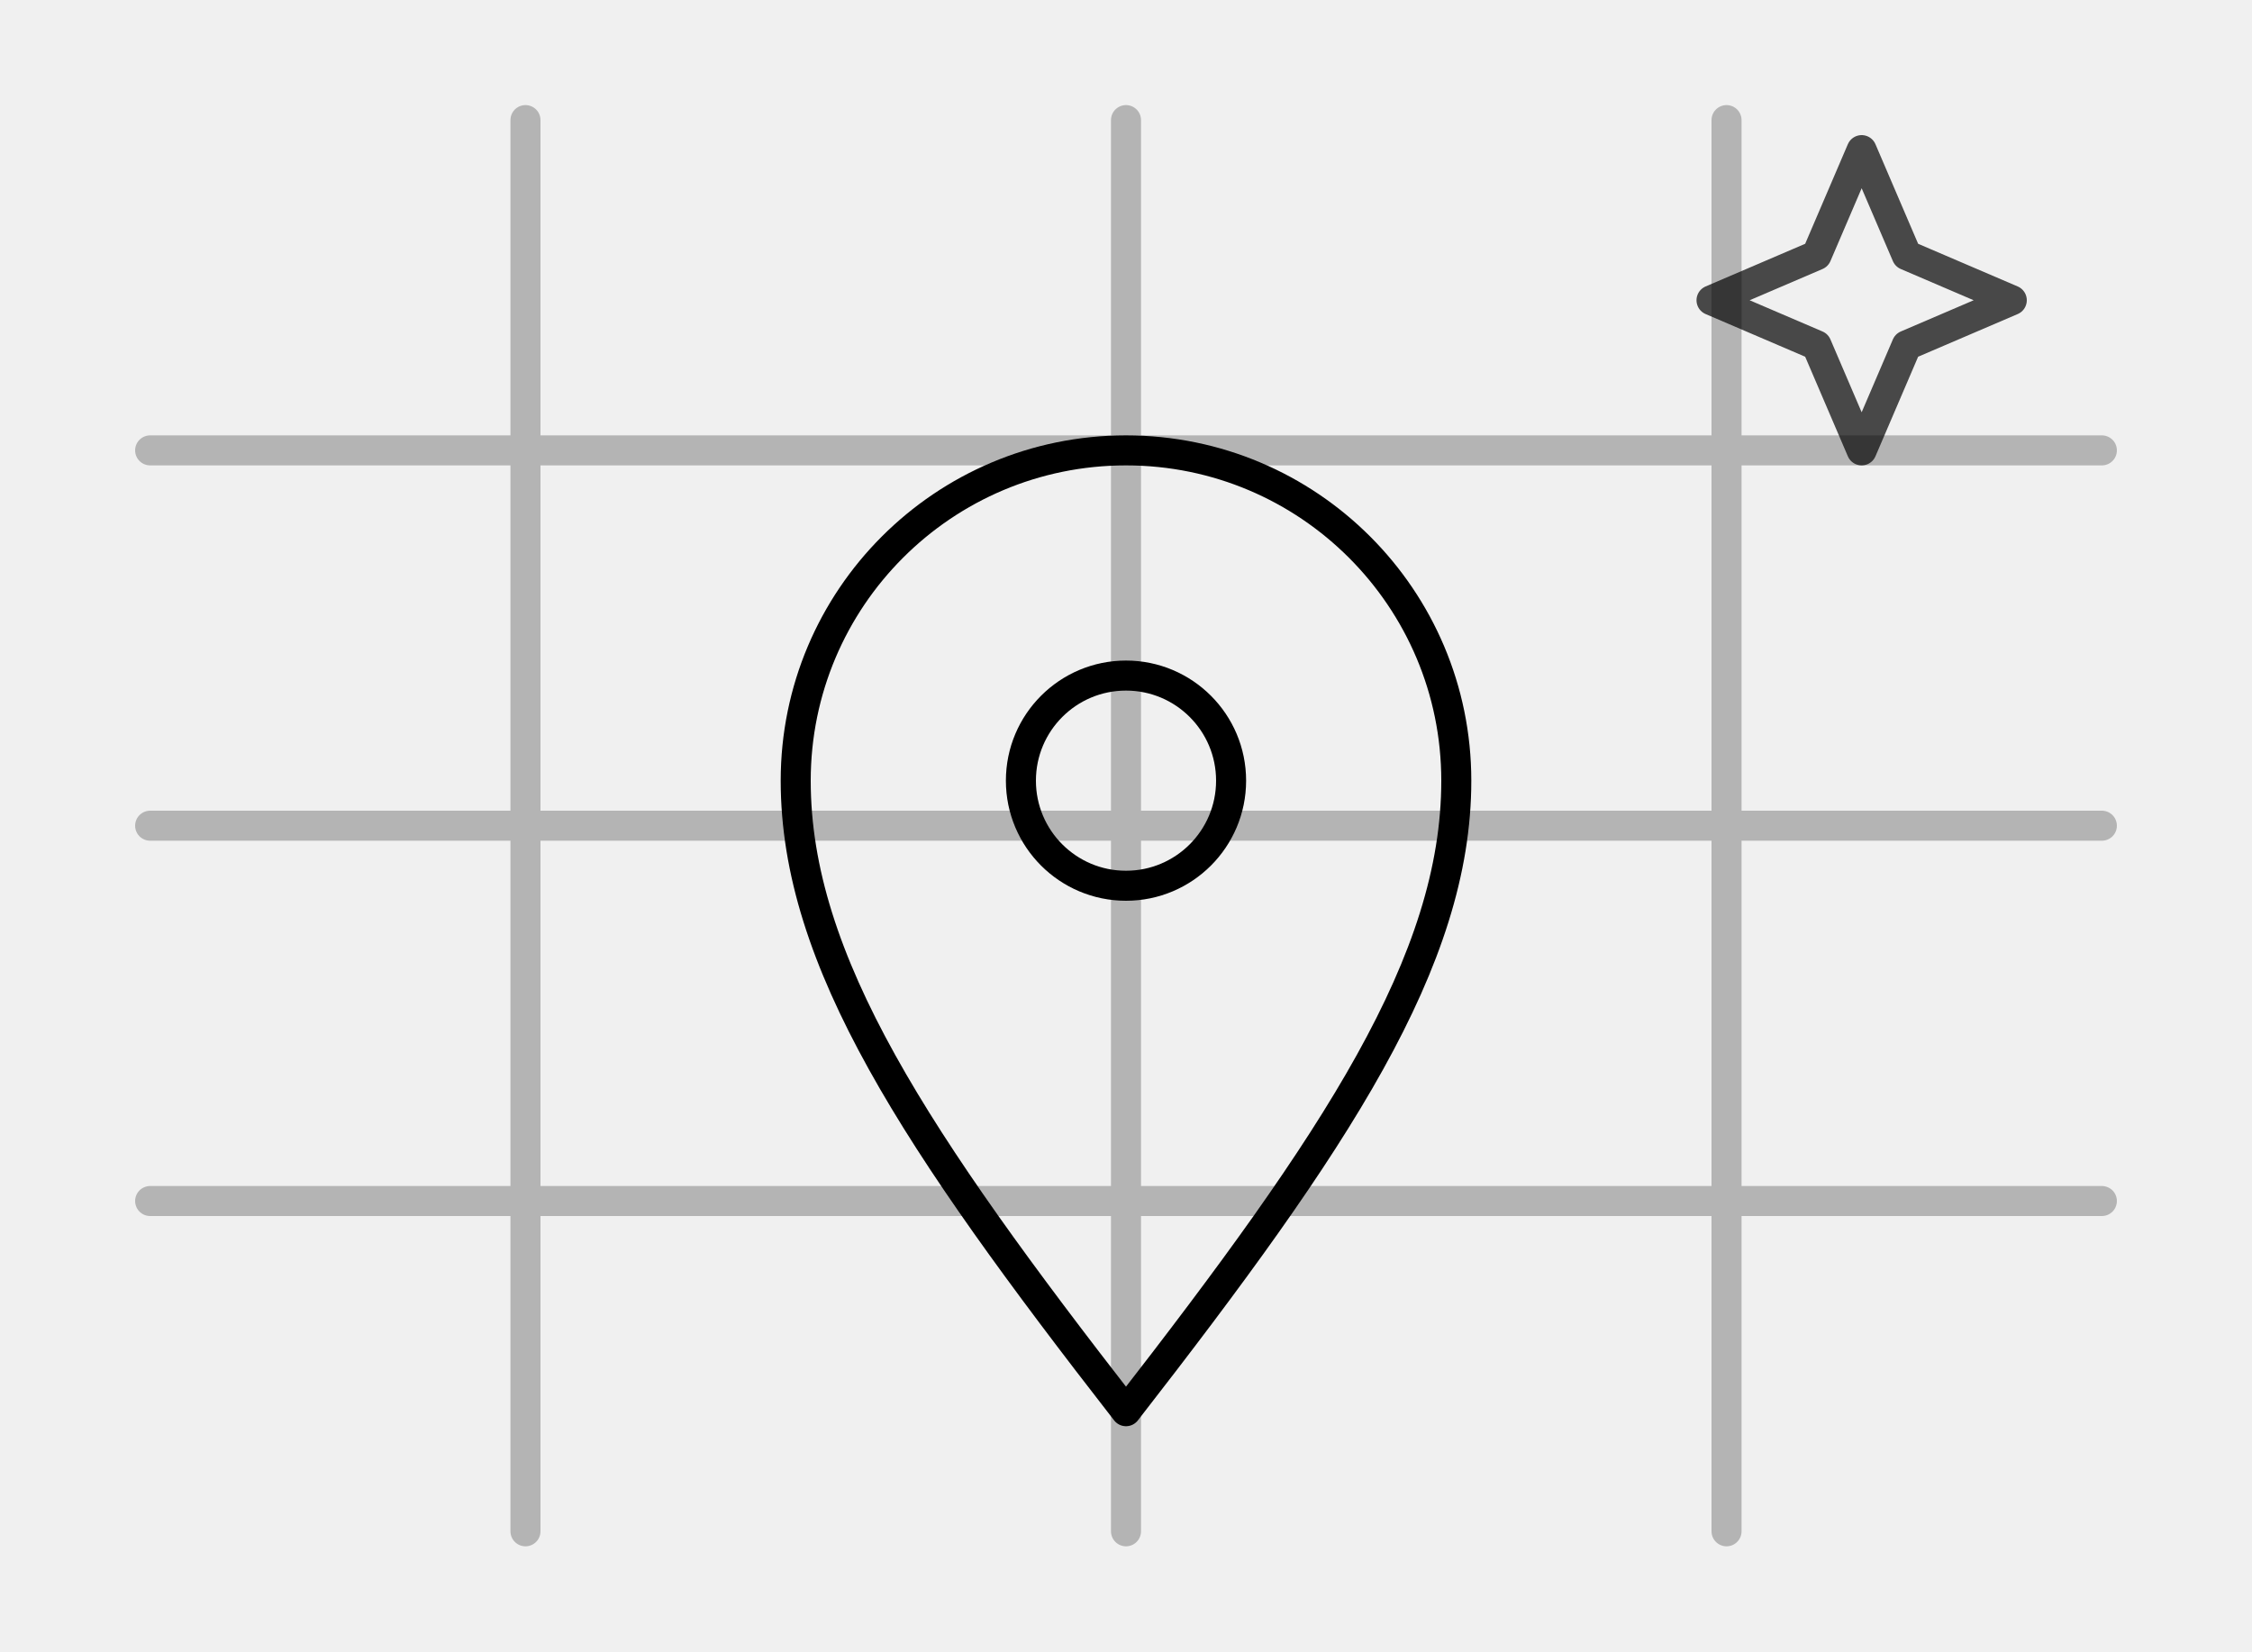
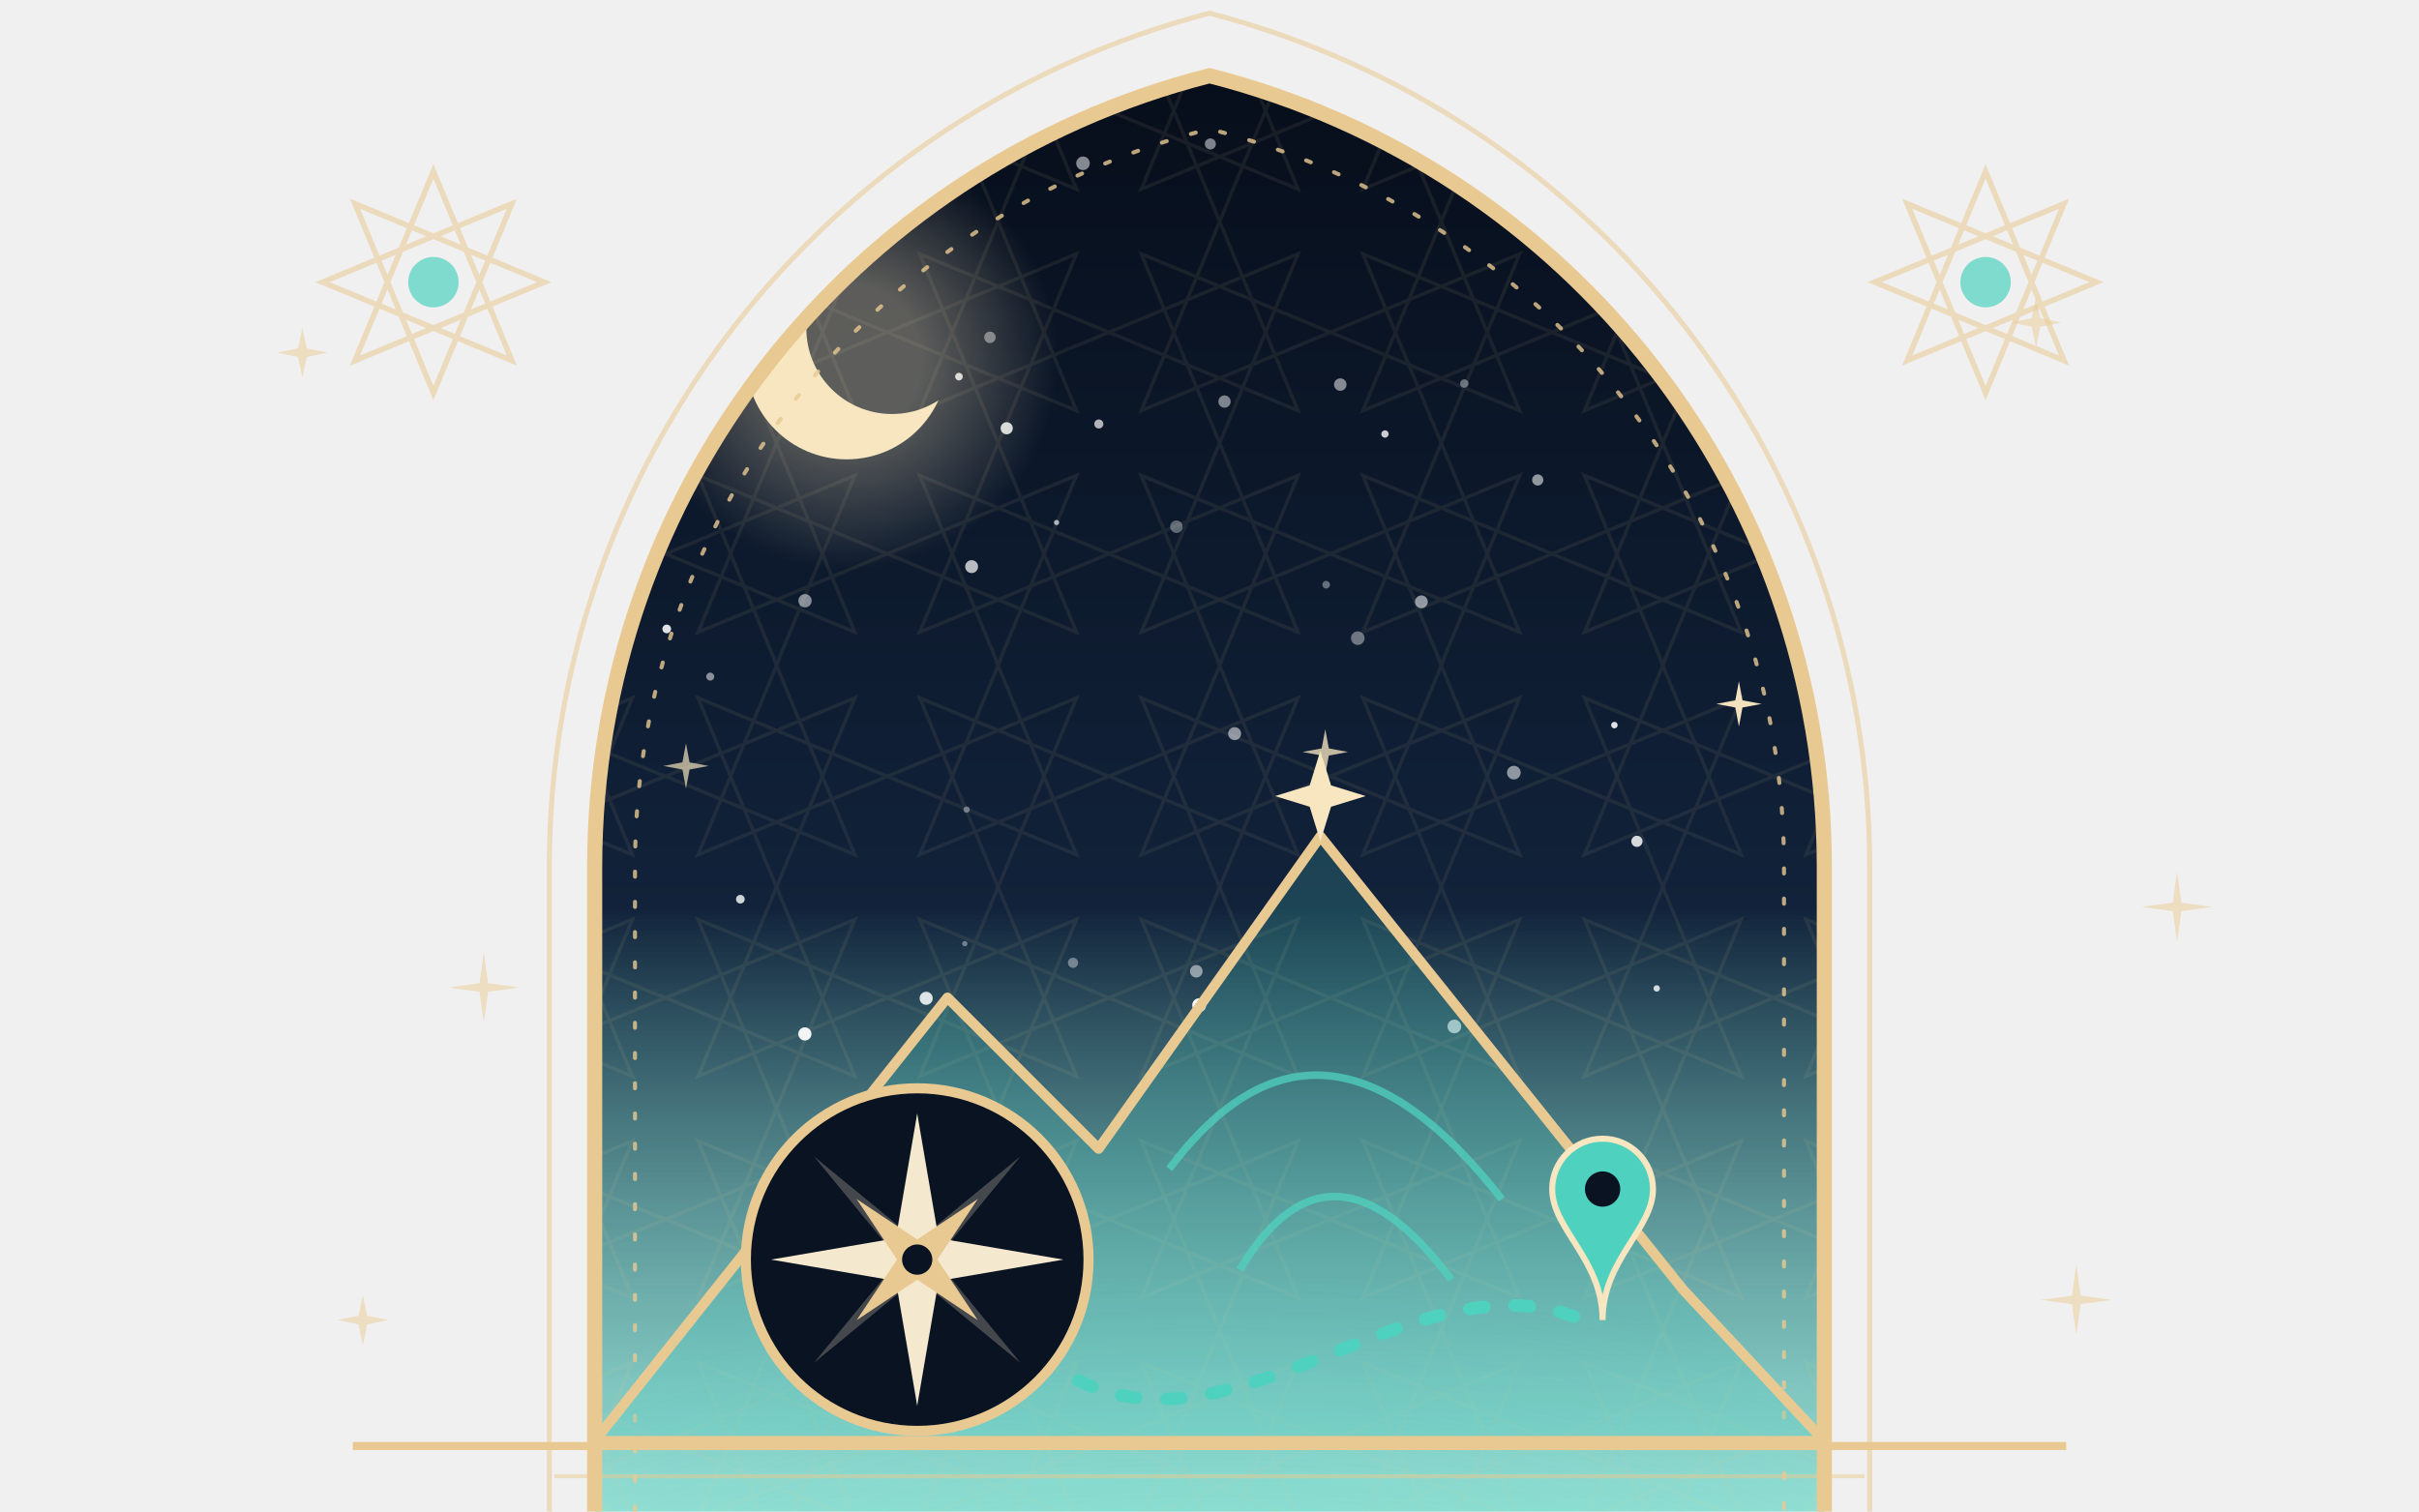
- <svg xmlns="http://www.w3.org/2000/svg" viewBox="0 0 150 110" fill="none" stroke="currentColor" stroke-width="2" stroke-linecap="round" stroke-linejoin="round" aria-hidden="true">
-   <path d="M10 30h130M10 55h130M10 80h130M35 8v94M75 8v94M115 8v94" opacity=".25" />
-   <path d="M75 94c-14-18-22-30-22-42a22 22 0 0 1 44 0c0 12-8 24-22 42Z" />
-   <circle cx="75" cy="52" r="7" />
-   <path d="M124 10l3 7 7 3-7 3-3 7-3-7-7-3 7-3Z" opacity=".7" />
+ <svg xmlns="http://www.w3.org/2000/svg" viewBox="0 0 480 300" aria-hidden="true">
+   <defs>
+     <linearGradient id="sky" x1="0" y1="0" x2="0" y2="1">
+       <stop offset="0" stop-color="#060c18" />
+       <stop offset=".6" stop-color="#11223a" />
+       <stop offset="1" stop-color="#4fd1bf" stop-opacity=".55" />
+     </linearGradient>
+     <radialGradient id="glow" cx=".5" cy=".85" r=".55">
+       <stop offset="0" stop-color="#4fd1bf" stop-opacity=".5" />
+       <stop offset="1" stop-color="#4fd1bf" stop-opacity="0" />
+     </radialGradient>
+     <radialGradient id="glowSoft">
+       <stop offset="0" stop-color="#f7e6c0" stop-opacity=".22" />
+       <stop offset="1" stop-color="#f7e6c0" stop-opacity="0" />
+     </radialGradient>
+     <radialGradient id="lightGlow">
+       <stop offset="0" stop-color="#f7e6c0" stop-opacity=".55" />
+       <stop offset=".45" stop-color="#e9c992" stop-opacity=".18" />
+       <stop offset="1" stop-color="#e9c992" stop-opacity="0" />
+     </radialGradient>
+     <radialGradient id="lamp" cx=".5" cy=".55" r=".6">
+       <stop offset="0" stop-color="#fffbea" />
+       <stop offset=".5" stop-color="#f7e6c0" />
+       <stop offset="1" stop-color="#e9c992" stop-opacity=".6" />
+     </radialGradient>
+     <radialGradient id="moonHalo">
+       <stop offset=".35" stop-color="#f7e6c0" stop-opacity=".35" />
+       <stop offset="1" stop-color="#f7e6c0" stop-opacity="0" />
+     </radialGradient>
+     <pattern id="lat" width="44" height="44" patternUnits="userSpaceOnUse">
+       <path d="M22 0L37.56 37.56L0 22L37.56 6.44L22 44L6.44 6.44L44 22L6.44 37.56Z" fill="none" stroke="#e9c992" stroke-width=".7" />
+     </pattern>
+     <clipPath id="win">
+       <path d="M118 300L118 172A162 162 0 0 1 240 15.02A162 162 0 0 1 362 172L362 300Z" />
+     </clipPath>
+     <mask id="cres">
+       <rect width="480" height="300" fill="#fff" />
+       <circle cx="177" cy="65.17" r="17" fill="#000" />
+     </mask>
+   </defs>
+   <style>.g{stroke:#e9c992;stroke-width:2;stroke-linejoin:round}.t{fill:none;stroke:#e9c992;stroke-width:1.2}.gf{fill:#e9c992}.hl{fill:none;stroke:#4fd1bf;stroke-width:1.8;stroke-linecap:round;opacity:.85}</style>
+   <path d="M60 65L60.85 69.15L65 70L60.85 70.85L60 75L59.15 70.85L55 70L59.15 69.15Z" fill="#e9c992" opacity=".5" />
+   <path d="M96 189L96.85 195.15L103 196L96.85 196.85L96 203L95.15 196.85L89 196L95.15 195.15Z" fill="#e9c992" opacity=".5" />
+   <path d="M404 59L404.85 63.15L409 64L404.85 64.85L404 69L403.15 64.85L399 64L403.15 63.15Z" fill="#e9c992" opacity=".5" />
+   <path d="M432 173L432.85 179.15L439 180L432.85 180.85L432 187L431.15 180.85L425 180L431.15 179.15Z" fill="#e9c992" opacity=".5" />
+   <path d="M72 257L72.85 261.15L77 262L72.85 262.85L72 267L71.15 262.85L67 262L71.15 261.15Z" fill="#e9c992" opacity=".5" />
+   <path d="M412 251L412.85 257.15L419 258L412.85 258.85L412 265L411.15 258.85L405 258L411.15 257.15Z" fill="#e9c992" opacity=".5" />
+   <path d="M86 34L101.56 71.56L64 56L101.56 40.44L86 78L70.44 40.44L108 56L70.44 71.56Z" fill="none" stroke="#e9c992" stroke-width="1.1" opacity=".55" />
+   <circle cx="86" cy="56" r="5" fill="#4fd1bf" opacity=".7" />
+   <path d="M394 34L409.56 71.56L372 56L409.56 40.44L394 78L378.44 40.44L416 56L378.44 71.56Z" fill="none" stroke="#e9c992" stroke-width="1.1" opacity=".55" />
+   <circle cx="394" cy="56" r="5" fill="#4fd1bf" opacity=".7" />
+   <g clip-path="url(#win)">
+     <rect width="480" height="300" fill="url(#sky)" />
+     <rect width="480" height="300" fill="url(#lat)" opacity=".08" />
+     <circle cx="159.74" cy="119.23" r="1.32" fill="#fff" opacity="0.5" />
+     <circle cx="146.91" cy="178.47" r="0.86" fill="#fff" opacity="0.8" />
+     <circle cx="305.13" cy="95.26" r="1.11" fill="#fff" opacity="0.55" />
+     <circle cx="300.39" cy="153.35" r="1.36" fill="#fff" opacity="0.53" />
+     <circle cx="145.58" cy="26.28" r="0.79" fill="#fff" opacity="0.78" />
+     <circle cx="209.65" cy="103.71" r="0.52" fill="#fff" opacity="0.66" />
+     <circle cx="288.59" cy="203.73" r="1.36" fill="#fff" opacity="0.65" />
+     <circle cx="290.56" cy="76.12" r="0.84" fill="#fff" opacity="0.38" />
+     <path d="M262.97 144.75L263.68 148.54L267.47 149.25L263.68 149.96L262.97 153.75L262.26 149.96L258.47 149.25L262.26 148.54Z" fill="#f7e6c0" opacity="0.77" />
+     <circle cx="240.17" cy="28.57" r="1.1" fill="#fff" opacity="0.48" />
+     <circle cx="297.53" cy="38.78" r="0.62" fill="#fff" opacity="0.45" />
+     <circle cx="199.76" cy="85" r="1.21" fill="#fff" opacity="0.83" />
+     <circle cx="279.7" cy="18.57" r="0.61" fill="#fff" opacity="0.88" />
+     <circle cx="320.34" cy="143.92" r="0.65" fill="#fff" opacity="0.87" />
+     <circle cx="263.15" cy="116.05" r="0.76" fill="#fff" opacity="0.37" />
+     <circle cx="237.95" cy="199.51" r="1.38" fill="#fff" opacity="0.95" />
+     <circle cx="137.25" cy="27.76" r="0.54" fill="#fff" opacity="0.94" />
+     <circle cx="191.45" cy="187.3" r="0.52" fill="#fff" opacity="0.39" />
+     <circle cx="218.04" cy="84.15" r="0.9" fill="#fff" opacity="0.68" />
+     <circle cx="265.95" cy="76.33" r="1.24" fill="#fff" opacity="0.5" />
+     <circle cx="164.43" cy="83.6" r="1.3" fill="#fff" opacity="0.61" />
+     <circle cx="335.18" cy="52.67" r="0.78" fill="#fff" opacity="0.86" />
+     <circle cx="355.88" cy="113.87" r="1.28" fill="#fff" opacity="0.74" />
+     <circle cx="214.9" cy="32.41" r="1.35" fill="#fff" opacity="0.5" />
+     <circle cx="233.44" cy="104.54" r="1.24" fill="#fff" opacity="0.35" />
+     <circle cx="190.28" cy="74.75" r="0.76" fill="#fff" opacity="0.83" />
+     <circle cx="192.8" cy="112.46" r="1.28" fill="#fff" opacity="0.71" />
+     <circle cx="183.78" cy="198.14" r="1.3" fill="#fff" opacity="0.85" />
+     <circle cx="212.92" cy="191.09" r="1.01" fill="#fff" opacity="0.38" />
+     <circle cx="171.37" cy="19.28" r="1.29" fill="#fff" opacity="0.53" />
+     <circle cx="191.8" cy="160.68" r="0.63" fill="#fff" opacity="0.39" />
+     <circle cx="140.93" cy="134.29" r="0.79" fill="#fff" opacity="0.51" />
+     <circle cx="244.99" cy="145.61" r="1.29" fill="#fff" opacity="0.53" />
+     <path d="M136.12 147.52L136.83 151.31L140.62 152.02L136.83 152.73L136.12 156.52L135.41 152.73L131.62 152.02L135.41 151.31Z" fill="#f7e6c0" opacity="0.68" />
+     <circle cx="269.42" cy="126.66" r="1.35" fill="#fff" opacity="0.4" />
+     <circle cx="324.81" cy="166.98" r="1.11" fill="#fff" opacity="0.83" />
+     <circle cx="132.3" cy="124.83" r="0.86" fill="#fff" opacity="0.87" />
+     <circle cx="242.98" cy="79.7" r="1.22" fill="#fff" opacity="0.47" />
+     <circle cx="274.82" cy="86.14" r="0.73" fill="#fff" opacity="0.78" />
+     <path d="M345.05 135.21L345.76 139L349.55 139.71L345.76 140.42L345.05 144.21L344.34 140.42L340.55 139.71L344.34 139Z" fill="#f7e6c0" opacity="0.98" />
+     <circle cx="282.05" cy="119.44" r="1.27" fill="#fff" opacity="0.55" />
+     <circle cx="237.38" cy="192.77" r="1.25" fill="#fff" opacity="0.51" />
+     <circle cx="196.43" cy="66.95" r="1.14" fill="#fff" opacity="0.42" />
+     <circle cx="159.71" cy="205.21" r="1.31" fill="#fff" opacity="0.93" />
+     <circle cx="144.95" cy="42.05" r="1.02" fill="#fff" opacity="0.63" />
+     <circle cx="328.74" cy="196.18" r="0.64" fill="#fff" opacity="0.8" />
+     <circle cx="168" cy="71.17" r="42" fill="url(#moonHalo)" />
+     <circle cx="168" cy="71.17" r="20" fill="#f7e6c0" mask="url(#cres)" />
+     <ellipse cx="240" cy="300" rx="210" ry="120" fill="url(#glow)" />
+   </g>
+   <path d="M118 300L118 172A162 162 0 0 1 240 15.02A162 162 0 0 1 362 172L362 300" fill="none" stroke="#e9c992" stroke-width="3" />
+   <path d="M109 300L109 172A175 175 0 0 1 240 2.62A175 175 0 0 1 371 172L371 300" fill="none" stroke="#e9c992" stroke-width="1" opacity=".55" />
+   <path d="M126 300L126 172A151 151 0 0 1 240 25.6A151 151 0 0 1 354 172L354 300" fill="none" stroke="#e9c992" stroke-width=".8" stroke-dasharray="1 5" stroke-linecap="round" opacity=".8" />
+   <path d="M118 286L188 198 218 228 262 166 334 256 362 286Z" fill="#4fd1bf" fill-opacity=".2" stroke="#e9c992" stroke-width="2" stroke-linejoin="round" />
+   <path d="M232 232Q262 192 298 238M246 252Q264 222 288 254M168 262Q188 232 206 250" fill="none" stroke="#4fd1bf" stroke-width="1.5" opacity=".75" />
+   <path d="M262 149L264.12 155.88L271 158L264.12 160.12L262 167L259.88 160.12L253 158L259.88 155.88Z" fill="#f7e6c0" />
+   <circle cx="182" cy="250" r="34" fill="#0a1322" stroke="#e9c992" stroke-width="2" />
+   <path d="M182 221L184.3 244.46L202.51 229.49L187.54 247.7L211 250L187.54 252.3L202.51 270.51L184.3 255.54L182 279L179.7 255.54L161.49 270.51L176.46 252.3L153 250L176.46 247.7L161.49 229.49L179.7 244.46Z" fill="#f4e8cf" fill-opacity=".25" />
+   <path d="M182 221L186.24 245.76L211 250L186.24 254.24L182 279L177.76 254.24L153 250L177.76 245.76Z" fill="#f4e8cf" />
+   <path d="M194.02 237.98L186 250L194.02 262.02L182 254L169.98 262.02L178 250L169.98 237.98L182 246Z" class="gf" />
+   <circle cx="182" cy="250" r="3" fill="#0a1322" />
+   <path d="M214 274C246 290 282 248 314 262" stroke="#4fd1bf" stroke-width="2.5" fill="none" stroke-dasharray="3 6" stroke-linecap="round" />
+   <path d="M318 262C318 250 328 244 328 236A10 10 0 0 0 308 236C308 244 318 250 318 262Z" fill="#4fd1bf" stroke="#f7e6c0" stroke-width="1.2" />
+   <circle cx="318" cy="236" r="3.5" fill="#0a1322" />
+   <path d="M70 287H410" stroke="#e9c992" stroke-width="1.6" />
+   <path d="M110 293H370" stroke="#e9c992" stroke-width=".8" opacity=".5" />
</svg>
